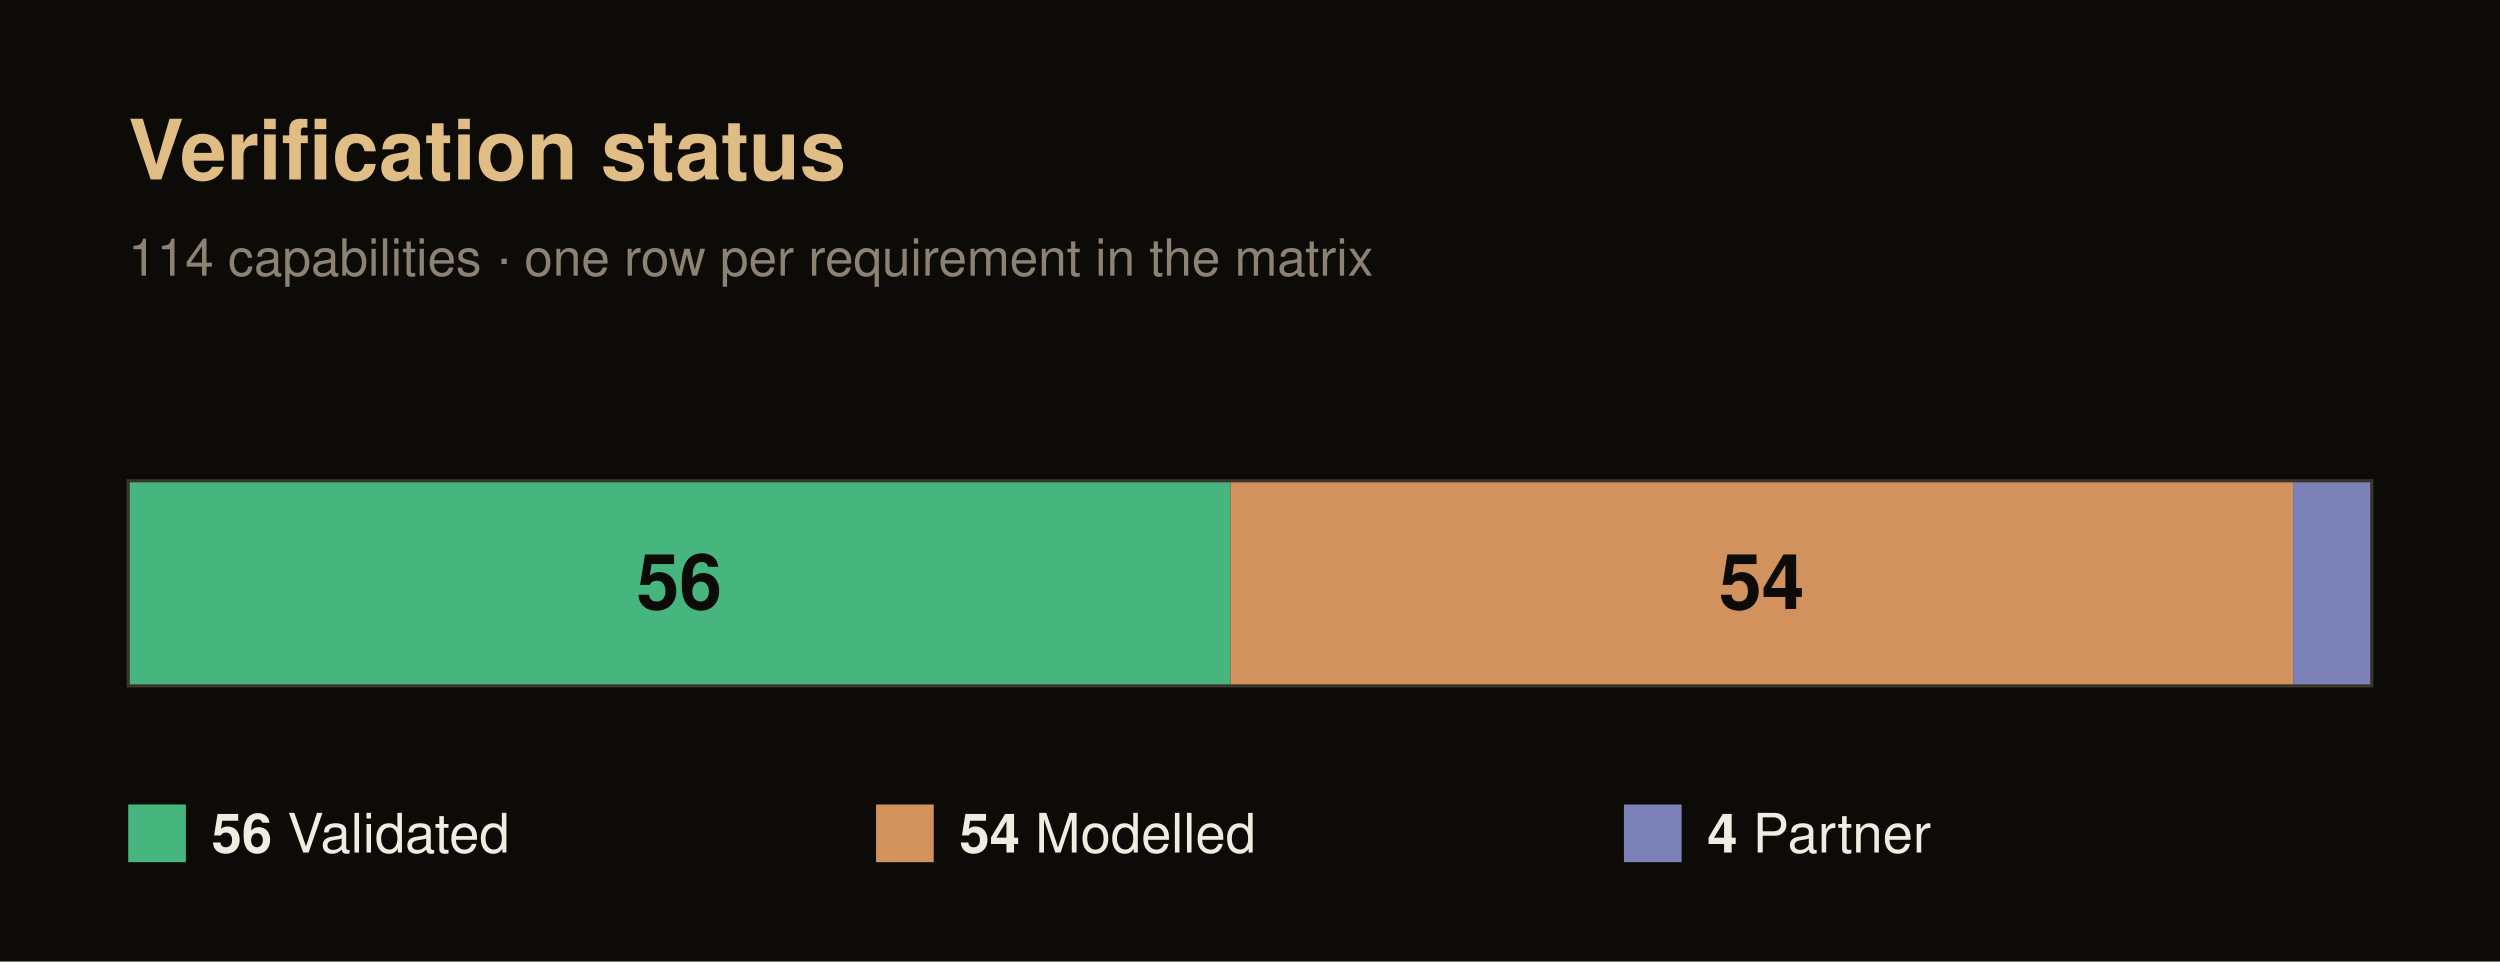
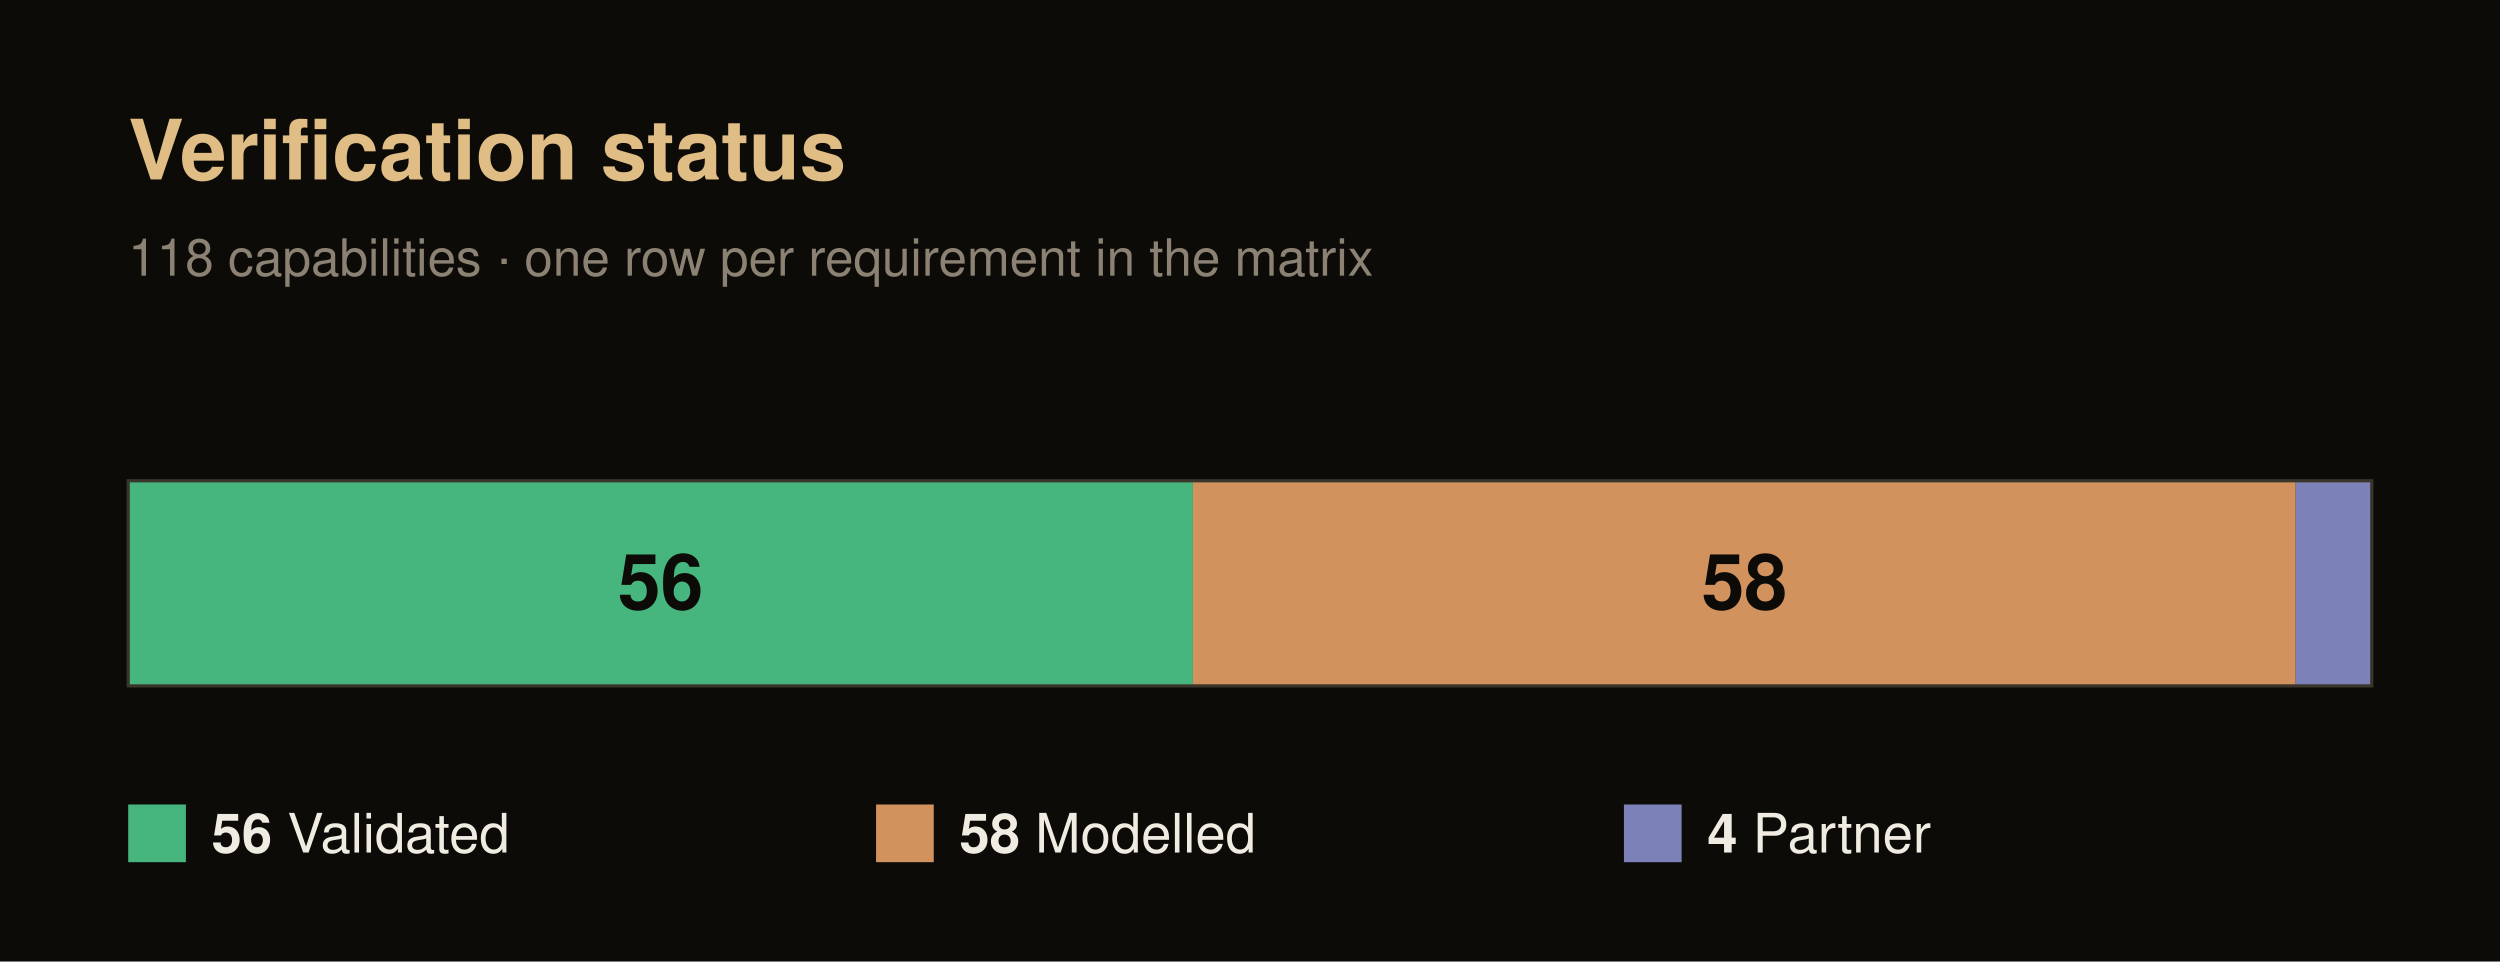
<svg xmlns="http://www.w3.org/2000/svg" width="780" height="300" viewBox="0 0 780 300" font-family="Helvetica, Arial, sans-serif">
  <rect x="0" y="0" width="780" height="300" fill="#0c0b08" />
  <text x="40" y="56" font-size="26" font-weight="700" fill="#e0bd84">Verification status</text>
-   <text x="40" y="86" font-size="16" fill="#8c8273">114 capabilities · one row per requirement in the matrix</text>
-   <rect x="40" y="150" width="343.86" height="64" fill="#46b67e" />
-   <text x="211.93" y="190" font-size="24" font-weight="700" fill="#0c0b08" text-anchor="middle">56</text>
-   <rect x="383.86" y="150" width="331.58" height="64" fill="#d2925e" />
-   <text x="549.65" y="190" font-size="24" font-weight="700" fill="#0c0b08" text-anchor="middle">54</text>
-   <rect x="715.44" y="150" width="24.56" height="64" fill="#7c81b8" />
+   <text x="40" y="86" font-size="16" fill="#8c8273">118 capabilities · one row per requirement in the matrix</text>
+   <rect x="40" y="150" width="332.2" height="64" fill="#46b67e" />
+   <text x="206.1" y="190" font-size="24" font-weight="700" fill="#0c0b08" text-anchor="middle">56</text>
+   <rect x="372.2" y="150" width="344.07" height="64" fill="#d2925e" />
+   <text x="544.24" y="190" font-size="24" font-weight="700" fill="#0c0b08" text-anchor="middle">58</text>
+   <rect x="716.27" y="150" width="23.73" height="64" fill="#7c81b8" />
  <rect x="40" y="150" width="700" height="64" fill="none" stroke="#3a352b" stroke-width="1" />
  <rect x="40" y="251" width="18" height="18" fill="#46b67e" />
  <text x="66" y="266" font-size="17" fill="#f1ece2">
    <tspan font-weight="700">56</tspan> Validated</text>
  <rect x="273.33" y="251" width="18" height="18" fill="#d2925e" />
  <text x="299.33" y="266" font-size="17" fill="#f1ece2">
-     <tspan font-weight="700">54</tspan> Modelled</text>
+     <tspan font-weight="700">58</tspan> Modelled</text>
  <rect x="506.67" y="251" width="18" height="18" fill="#7c81b8" />
  <text x="532.67" y="266" font-size="17" fill="#f1ece2">
    <tspan font-weight="700">4</tspan> Partner</text>
</svg>
